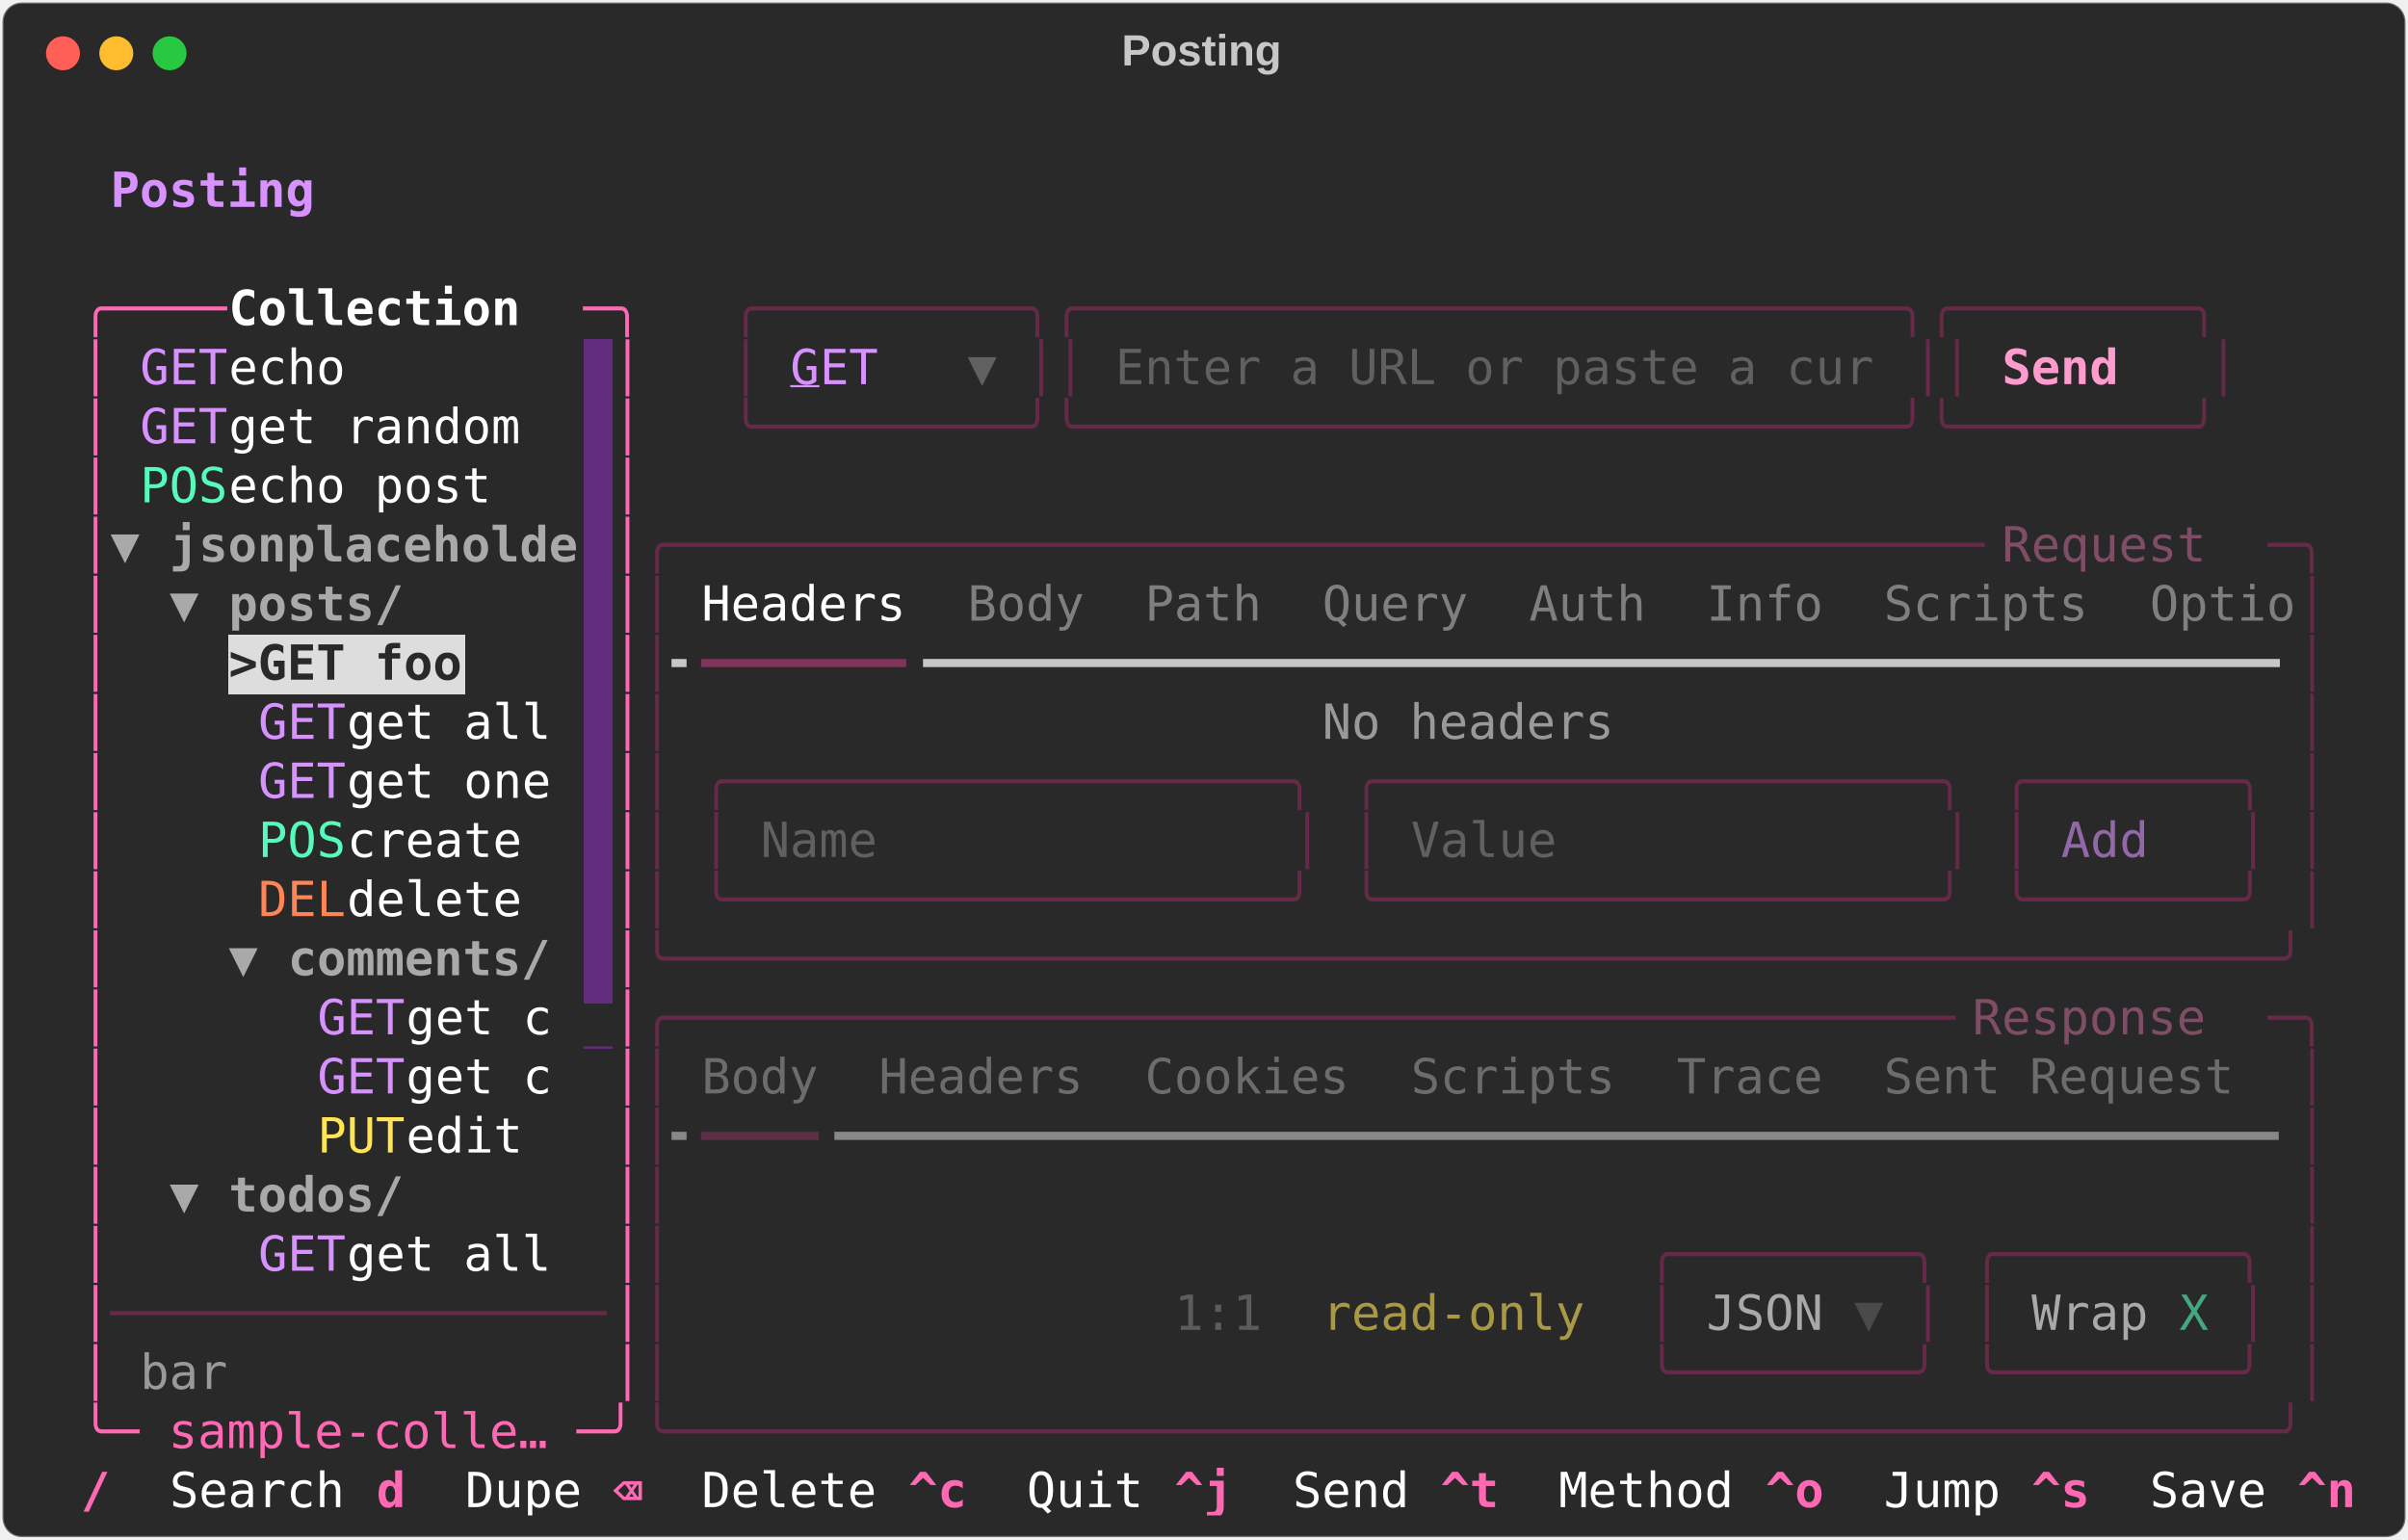
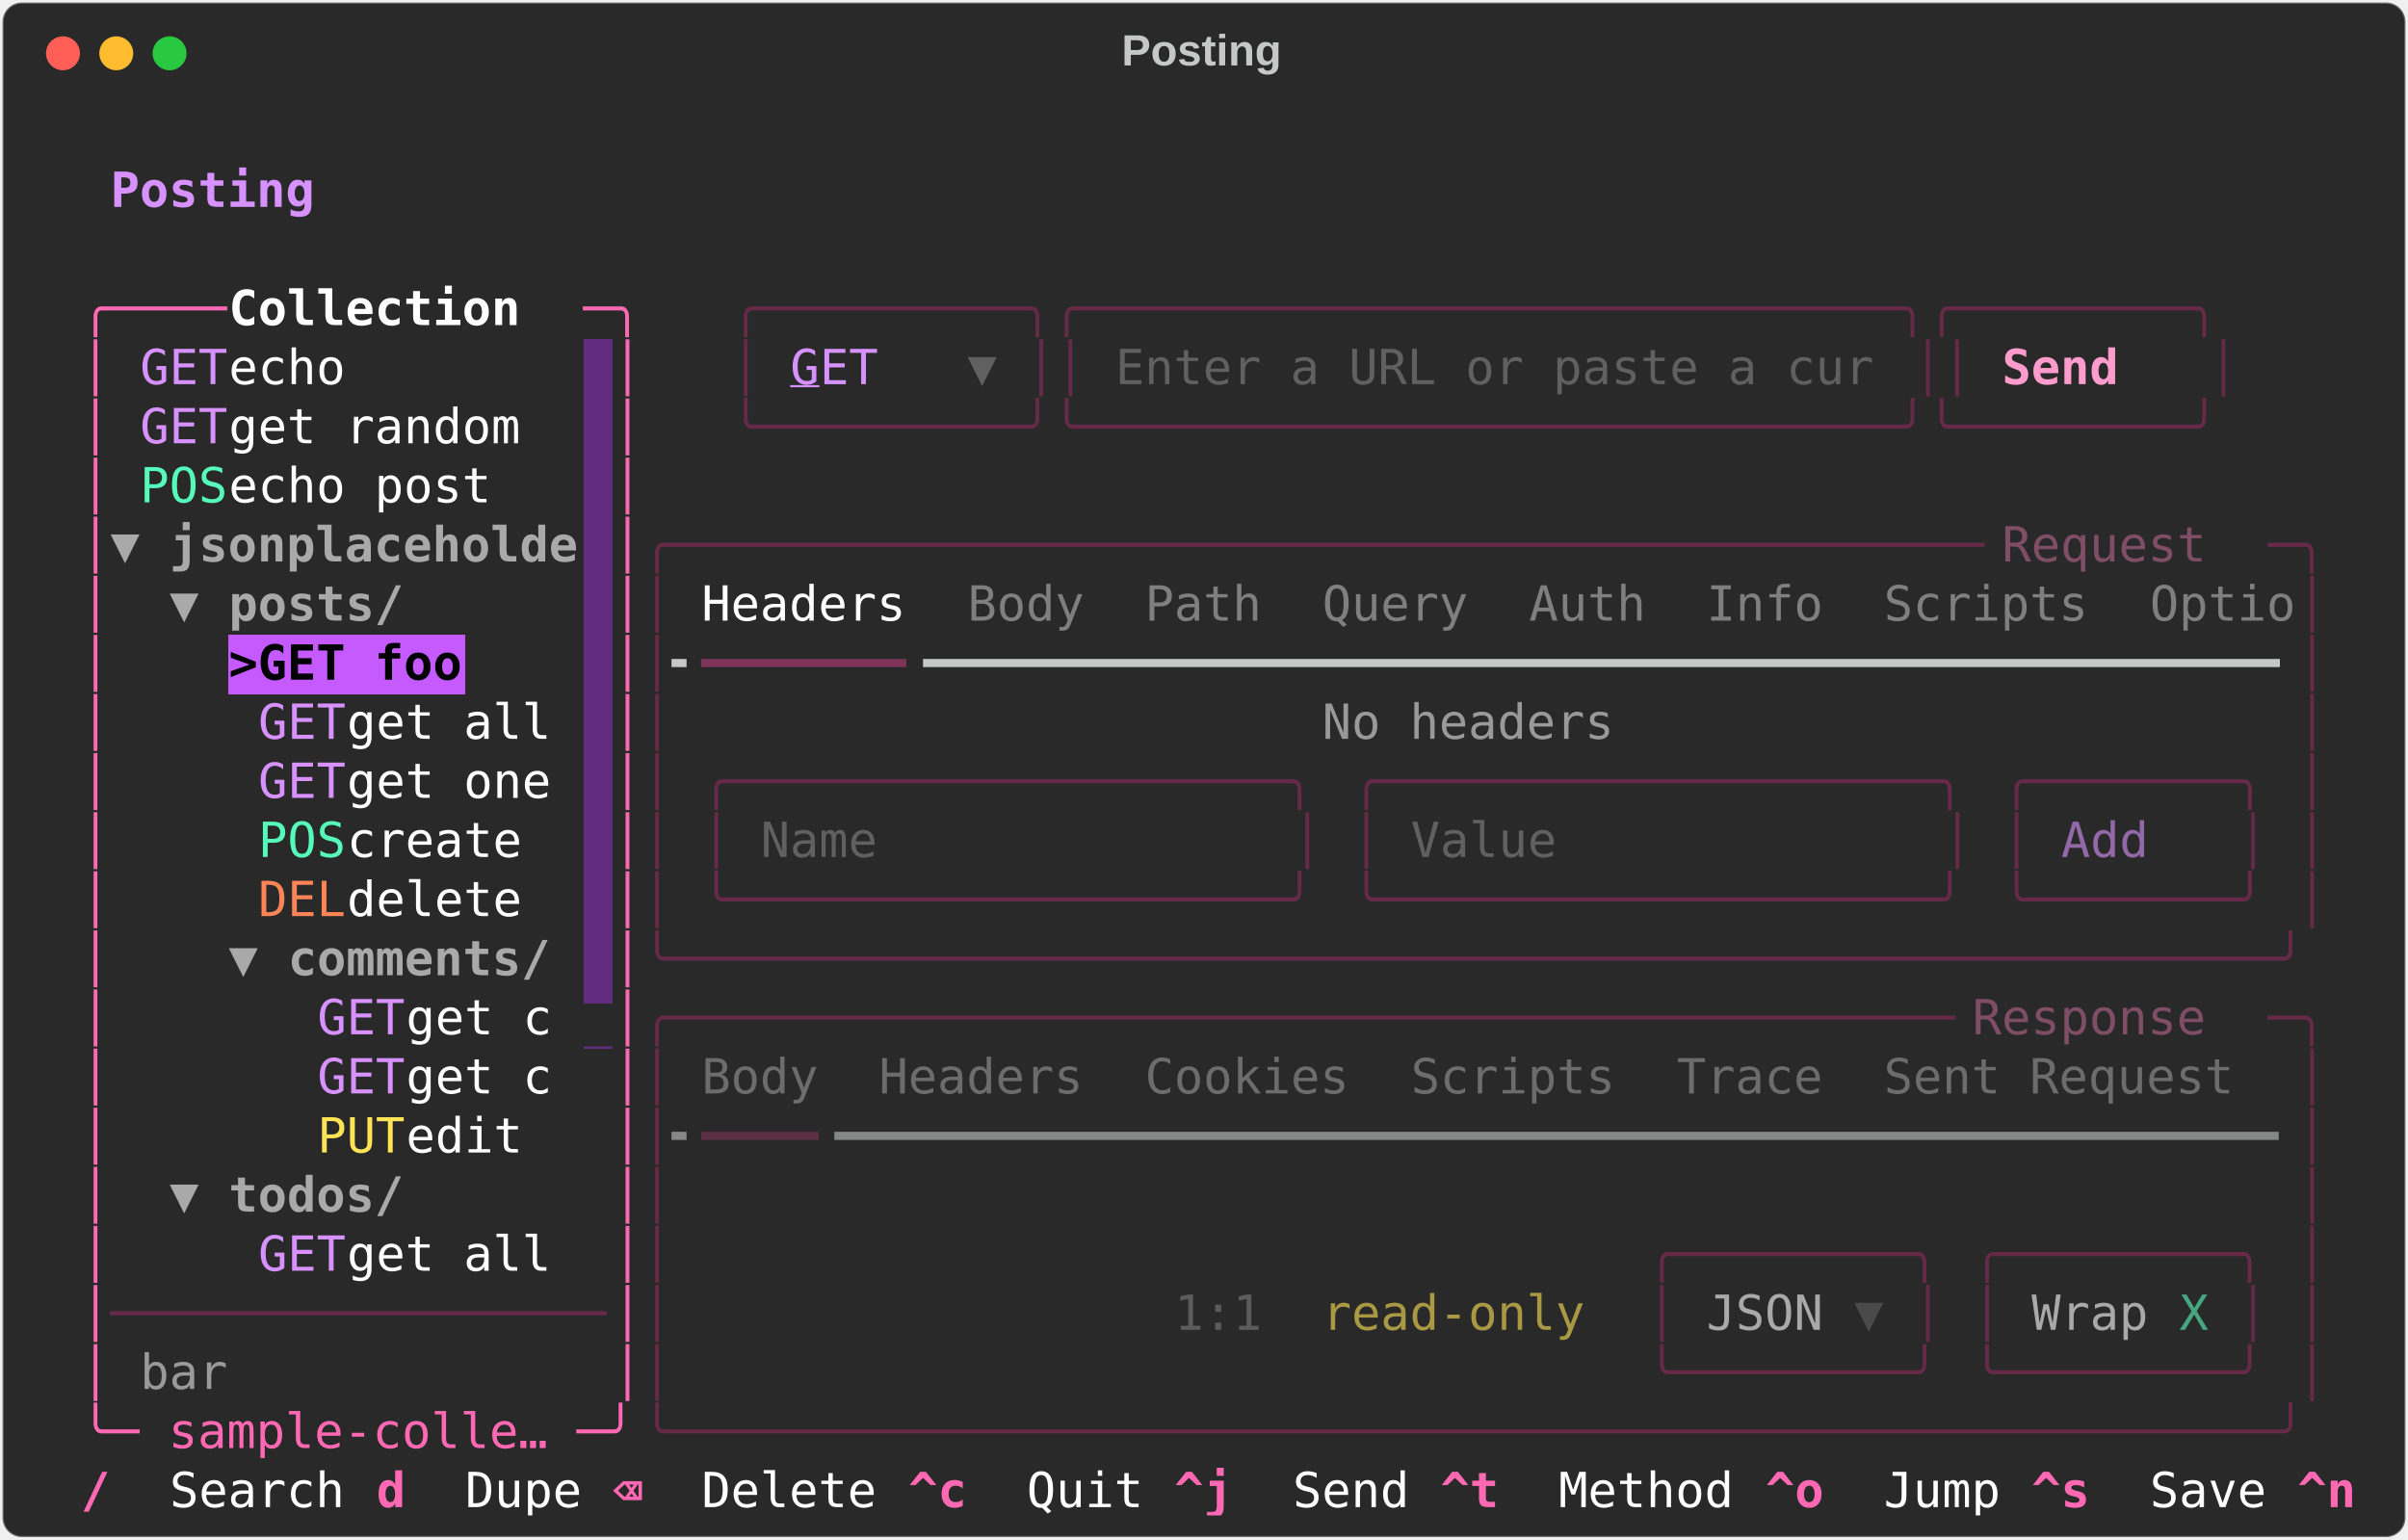
<svg xmlns="http://www.w3.org/2000/svg" class="rich-terminal" viewBox="0 0 994 635.6">
  <style>

    @font-face {
        font-family: "Fira Code";
        src: local("FiraCode-Regular"),
                url("https://cdnjs.cloudflare.com/ajax/libs/firacode/6.2.0/woff2/FiraCode-Regular.woff2") format("woff2"),
                url("https://cdnjs.cloudflare.com/ajax/libs/firacode/6.2.0/woff/FiraCode-Regular.woff") format("woff");
        font-style: normal;
        font-weight: 400;
    }
    @font-face {
        font-family: "Fira Code";
        src: local("FiraCode-Bold"),
                url("https://cdnjs.cloudflare.com/ajax/libs/firacode/6.2.0/woff2/FiraCode-Bold.woff2") format("woff2"),
                url("https://cdnjs.cloudflare.com/ajax/libs/firacode/6.2.0/woff/FiraCode-Bold.woff") format("woff");
        font-style: bold;
        font-weight: 700;
    }

    .terminal-matrix {
        font-family: Fira Code, monospace;
        font-size: 20px;
        line-height: 24.4px;
        font-variant-east-asian: full-width;
    }

    .terminal-title {
        font-size: 18px;
        font-weight: bold;
        font-family: arial;
    }

    .terminal-r1 { fill: #c5c8c6 }
.terminal-r2 { fill: #d892ff;font-weight: bold }
.terminal-r3 { fill: #ff69b4 }
.terminal-r4 { fill: #ffffff;font-weight: bold }
.terminal-r5 { fill: #662a48 }
.terminal-r6 { fill: #ffffff }
.terminal-r7 { fill: #d892ff }
.terminal-r8 { fill: #292929 }
.terminal-r9 { fill: #d892ff;text-decoration: underline; }
.terminal-r10 { fill: #606060 }
.terminal-r11 { fill: #ff9ccd;font-weight: bold }
.terminal-r12 { fill: #56fbbc }
.terminal-r13 { fill: #999999 }
.terminal-r14 { fill: #a9a9a9 }
.terminal-r15 { fill: #a9a9a9;font-weight: bold }
.terminal-r16 { fill: #7f4e66 }
.terminal-r17 { fill: #7f7f7f }
- .terminal-r18 { fill: #292929;font-weight: bold }
+ .terminal-r18 { fill: #000000;font-weight: bold }
.terminal-r19 { fill: #7f345a }
.terminal-r20 { fill: #9268a9 }
.terminal-r21 { fill: #ff8456 }
.terminal-r22 { fill: #6c6c6c }
.terminal-r23 { fill: #ffe456 }
.terminal-r24 { fill: #868887 }
.terminal-r25 { fill: #5c2f46 }
.terminal-r26 { fill: #5c5c5c }
.terminal-r27 { fill: #a99944 }
.terminal-r28 { fill: #4a4a4a }
.terminal-r29 { fill: #44a781 }
.terminal-r30 { fill: #ff69b4;font-weight: bold }
    </style>
  <defs>
    <clipPath id="terminal-clip-terminal">
      <rect x="0" y="0" width="975.0" height="584.6" />
    </clipPath>
    <clipPath id="terminal-line-0">
      <rect x="0" y="1.5" width="976" height="24.65" />
    </clipPath>
    <clipPath id="terminal-line-1">
      <rect x="0" y="25.9" width="976" height="24.65" />
    </clipPath>
    <clipPath id="terminal-line-2">
      <rect x="0" y="50.3" width="976" height="24.65" />
    </clipPath>
    <clipPath id="terminal-line-3">
      <rect x="0" y="74.7" width="976" height="24.65" />
    </clipPath>
    <clipPath id="terminal-line-4">
      <rect x="0" y="99.1" width="976" height="24.65" />
    </clipPath>
    <clipPath id="terminal-line-5">
      <rect x="0" y="123.5" width="976" height="24.65" />
    </clipPath>
    <clipPath id="terminal-line-6">
      <rect x="0" y="147.9" width="976" height="24.65" />
    </clipPath>
    <clipPath id="terminal-line-7">
      <rect x="0" y="172.3" width="976" height="24.65" />
    </clipPath>
    <clipPath id="terminal-line-8">
      <rect x="0" y="196.7" width="976" height="24.65" />
    </clipPath>
    <clipPath id="terminal-line-9">
      <rect x="0" y="221.1" width="976" height="24.65" />
    </clipPath>
    <clipPath id="terminal-line-10">
      <rect x="0" y="245.5" width="976" height="24.65" />
    </clipPath>
    <clipPath id="terminal-line-11">
      <rect x="0" y="269.9" width="976" height="24.65" />
    </clipPath>
    <clipPath id="terminal-line-12">
      <rect x="0" y="294.3" width="976" height="24.65" />
    </clipPath>
    <clipPath id="terminal-line-13">
      <rect x="0" y="318.7" width="976" height="24.65" />
    </clipPath>
    <clipPath id="terminal-line-14">
      <rect x="0" y="343.1" width="976" height="24.65" />
    </clipPath>
    <clipPath id="terminal-line-15">
      <rect x="0" y="367.5" width="976" height="24.65" />
    </clipPath>
    <clipPath id="terminal-line-16">
      <rect x="0" y="391.9" width="976" height="24.65" />
    </clipPath>
    <clipPath id="terminal-line-17">
      <rect x="0" y="416.3" width="976" height="24.65" />
    </clipPath>
    <clipPath id="terminal-line-18">
      <rect x="0" y="440.7" width="976" height="24.65" />
    </clipPath>
    <clipPath id="terminal-line-19">
      <rect x="0" y="465.1" width="976" height="24.65" />
    </clipPath>
    <clipPath id="terminal-line-20">
      <rect x="0" y="489.5" width="976" height="24.65" />
    </clipPath>
    <clipPath id="terminal-line-21">
      <rect x="0" y="513.9" width="976" height="24.65" />
    </clipPath>
    <clipPath id="terminal-line-22">
      <rect x="0" y="538.3" width="976" height="24.65" />
    </clipPath>
  </defs>
  <rect fill="#292929" stroke="rgba(255,255,255,0.35)" stroke-width="1" x="1" y="1" width="992" height="633.6" rx="8" />
  <text class="terminal-title" fill="#c5c8c6" text-anchor="middle" x="496" y="27">Posting</text>
  <g transform="translate(26,22)">
    <circle cx="0" cy="0" r="7" fill="#ff5f57" />
    <circle cx="22" cy="0" r="7" fill="#febc2e" />
    <circle cx="44" cy="0" r="7" fill="#28c840" />
  </g>
  <g transform="translate(9, 41)" clip-path="url(#terminal-clip-terminal)">
    <rect fill="#622d7f" x="231.8" y="99.1" width="12.2" height="24.65" shape-rendering="crispEdges" />
    <rect fill="#622d7f" x="231.8" y="123.5" width="12.2" height="24.65" shape-rendering="crispEdges" />
    <rect fill="#622d7f" x="231.8" y="147.9" width="12.2" height="24.65" shape-rendering="crispEdges" />
    <rect fill="#622d7f" x="231.8" y="172.3" width="12.2" height="24.65" shape-rendering="crispEdges" />
    <rect fill="#622d7f" x="231.8" y="196.7" width="12.2" height="24.65" shape-rendering="crispEdges" />
-     <rect fill="#dddddd" x="85.4" y="221.1" width="97.6" height="24.65" shape-rendering="crispEdges" />
+     <rect fill="#c45aff" x="85.4" y="221.1" width="97.6" height="24.65" shape-rendering="crispEdges" />
    <rect fill="#622d7f" x="231.8" y="221.1" width="12.2" height="24.65" shape-rendering="crispEdges" />
    <rect fill="#622d7f" x="231.8" y="245.5" width="12.2" height="24.65" shape-rendering="crispEdges" />
    <rect fill="#622d7f" x="231.8" y="269.9" width="12.2" height="24.65" shape-rendering="crispEdges" />
    <rect fill="#622d7f" x="231.8" y="294.3" width="12.2" height="24.65" shape-rendering="crispEdges" />
    <rect fill="#622d7f" x="231.8" y="318.7" width="12.2" height="24.65" shape-rendering="crispEdges" />
    <rect fill="#622d7f" x="231.8" y="343.1" width="12.2" height="24.65" shape-rendering="crispEdges" />
    <rect fill="#622d7f" x="231.8" y="367.5" width="12.2" height="24.65" shape-rendering="crispEdges" />
    <g class="terminal-matrix">
      <text class="terminal-r1" x="976" y="20" textLength="12.2" clip-path="url(#terminal-line-0)">
</text>
      <text class="terminal-r2" x="36.6" y="44.4" textLength="85.4" clip-path="url(#terminal-line-1)">Posting</text>
      <text class="terminal-r1" x="976" y="44.4" textLength="12.2" clip-path="url(#terminal-line-1)">
</text>
      <text class="terminal-r1" x="976" y="68.8" textLength="12.2" clip-path="url(#terminal-line-2)">
</text>
      <text class="terminal-r3" x="24.4" y="93.2" textLength="61" clip-path="url(#terminal-line-3)">╭────</text>
      <text class="terminal-r4" x="85.4" y="93.2" textLength="146.4" clip-path="url(#terminal-line-3)"> Collection </text>
      <text class="terminal-r3" x="231.8" y="93.2" textLength="24.4" clip-path="url(#terminal-line-3)">─╮</text>
      <text class="terminal-r5" x="292.8" y="93.2" textLength="622.2" clip-path="url(#terminal-line-3)">╭─────────╮╭────────────────────────────╮╭────────╮</text>
      <text class="terminal-r1" x="976" y="93.2" textLength="12.2" clip-path="url(#terminal-line-3)">
</text>
      <text class="terminal-r3" x="24.4" y="117.6" textLength="12.2" clip-path="url(#terminal-line-4)">│</text>
      <text class="terminal-r7" x="48.8" y="117.6" textLength="36.6" clip-path="url(#terminal-line-4)">GET</text>
      <text class="terminal-r6" x="85.4" y="117.6" textLength="61" clip-path="url(#terminal-line-4)"> echo</text>
      <text class="terminal-r3" x="244" y="117.6" textLength="12.2" clip-path="url(#terminal-line-4)">│</text>
      <text class="terminal-r5" x="292.8" y="117.6" textLength="12.2" clip-path="url(#terminal-line-4)">│</text>
      <text class="terminal-r9" x="317.2" y="117.6" textLength="12.2" clip-path="url(#terminal-line-4)">G</text>
      <text class="terminal-r7" x="329.4" y="117.6" textLength="24.4" clip-path="url(#terminal-line-4)">ET</text>
      <text class="terminal-r10" x="390.4" y="117.6" textLength="12.2" clip-path="url(#terminal-line-4)">▼</text>
      <text class="terminal-r5" x="414.8" y="117.6" textLength="24.4" clip-path="url(#terminal-line-4)">││</text>
      <text class="terminal-r10" x="451.4" y="117.6" textLength="317.2" clip-path="url(#terminal-line-4)">Enter a URL or paste a cur</text>
      <text class="terminal-r5" x="780.8" y="117.6" textLength="24.4" clip-path="url(#terminal-line-4)">││</text>
      <text class="terminal-r11" x="817.4" y="117.6" textLength="73.2" clip-path="url(#terminal-line-4)"> Send </text>
      <text class="terminal-r5" x="902.8" y="117.6" textLength="12.2" clip-path="url(#terminal-line-4)">│</text>
      <text class="terminal-r1" x="976" y="117.6" textLength="12.2" clip-path="url(#terminal-line-4)">
</text>
      <text class="terminal-r3" x="24.4" y="142" textLength="12.2" clip-path="url(#terminal-line-5)">│</text>
      <text class="terminal-r7" x="48.8" y="142" textLength="36.6" clip-path="url(#terminal-line-5)">GET</text>
      <text class="terminal-r6" x="85.4" y="142" textLength="146.4" clip-path="url(#terminal-line-5)"> get random </text>
      <text class="terminal-r3" x="244" y="142" textLength="12.2" clip-path="url(#terminal-line-5)">│</text>
      <text class="terminal-r5" x="292.8" y="142" textLength="622.2" clip-path="url(#terminal-line-5)">╰─────────╯╰────────────────────────────╯╰────────╯</text>
      <text class="terminal-r1" x="976" y="142" textLength="12.2" clip-path="url(#terminal-line-5)">
</text>
      <text class="terminal-r3" x="24.4" y="166.4" textLength="12.2" clip-path="url(#terminal-line-6)">│</text>
      <text class="terminal-r12" x="48.8" y="166.4" textLength="36.6" clip-path="url(#terminal-line-6)">POS</text>
      <text class="terminal-r6" x="85.4" y="166.4" textLength="122" clip-path="url(#terminal-line-6)"> echo post</text>
      <text class="terminal-r3" x="244" y="166.4" textLength="12.2" clip-path="url(#terminal-line-6)">│</text>
      <text class="terminal-r1" x="976" y="166.4" textLength="12.2" clip-path="url(#terminal-line-6)">
</text>
      <text class="terminal-r3" x="24.4" y="190.8" textLength="12.2" clip-path="url(#terminal-line-7)">│</text>
      <text class="terminal-r14" x="36.6" y="190.8" textLength="24.4" clip-path="url(#terminal-line-7)">▼ </text>
      <text class="terminal-r15" x="61" y="190.8" textLength="170.8" clip-path="url(#terminal-line-7)">jsonplaceholde</text>
      <text class="terminal-r3" x="244" y="190.8" textLength="12.2" clip-path="url(#terminal-line-7)">│</text>
      <text class="terminal-r5" x="256.2" y="190.8" textLength="561.2" clip-path="url(#terminal-line-7)">╭─────────────────────────────────────────────</text>
      <text class="terminal-r16" x="817.4" y="190.8" textLength="109.8" clip-path="url(#terminal-line-7)"> Request </text>
      <text class="terminal-r5" x="927.2" y="190.8" textLength="24.4" clip-path="url(#terminal-line-7)">─╮</text>
      <text class="terminal-r1" x="976" y="190.8" textLength="12.2" clip-path="url(#terminal-line-7)">
</text>
      <text class="terminal-r3" x="24.4" y="215.2" textLength="12.2" clip-path="url(#terminal-line-8)">│</text>
      <text class="terminal-r14" x="61" y="215.2" textLength="24.4" clip-path="url(#terminal-line-8)">▼ </text>
      <text class="terminal-r15" x="85.4" y="215.2" textLength="73.2" clip-path="url(#terminal-line-8)">posts/</text>
      <text class="terminal-r3" x="244" y="215.2" textLength="12.2" clip-path="url(#terminal-line-8)">│</text>
      <text class="terminal-r5" x="256.2" y="215.2" textLength="12.2" clip-path="url(#terminal-line-8)">│</text>
      <text class="terminal-r6" x="280.6" y="215.2" textLength="85.4" clip-path="url(#terminal-line-8)">Headers</text>
      <text class="terminal-r17" x="390.4" y="215.2" textLength="48.8" clip-path="url(#terminal-line-8)">Body</text>
      <text class="terminal-r17" x="463.6" y="215.2" textLength="48.8" clip-path="url(#terminal-line-8)">Path</text>
      <text class="terminal-r17" x="536.8" y="215.2" textLength="61" clip-path="url(#terminal-line-8)">Query</text>
      <text class="terminal-r17" x="622.2" y="215.2" textLength="48.8" clip-path="url(#terminal-line-8)">Auth</text>
      <text class="terminal-r17" x="695.4" y="215.2" textLength="48.8" clip-path="url(#terminal-line-8)">Info</text>
      <text class="terminal-r17" x="768.6" y="215.2" textLength="85.4" clip-path="url(#terminal-line-8)">Scripts</text>
      <text class="terminal-r17" x="878.4" y="215.2" textLength="61" clip-path="url(#terminal-line-8)">Optio</text>
      <text class="terminal-r5" x="939.4" y="215.2" textLength="12.2" clip-path="url(#terminal-line-8)">│</text>
      <text class="terminal-r1" x="976" y="215.2" textLength="12.2" clip-path="url(#terminal-line-8)">
</text>
      <text class="terminal-r3" x="24.4" y="239.6" textLength="12.2" clip-path="url(#terminal-line-9)">│</text>
      <text class="terminal-r18" x="85.4" y="239.6" textLength="97.6" clip-path="url(#terminal-line-9)">&gt;GET foo</text>
      <text class="terminal-r3" x="244" y="239.6" textLength="12.2" clip-path="url(#terminal-line-9)">│</text>
      <text class="terminal-r5" x="256.2" y="239.6" textLength="12.2" clip-path="url(#terminal-line-9)">│</text>
      <text class="terminal-r1" x="268.4" y="239.6" textLength="12.2" clip-path="url(#terminal-line-9)">╸</text>
      <text class="terminal-r19" x="280.6" y="239.6" textLength="85.4" clip-path="url(#terminal-line-9)">━━━━━━━</text>
      <text class="terminal-r1" x="366" y="239.6" textLength="573.4" clip-path="url(#terminal-line-9)">╺━━━━━━━━━━━━━━━━━━━━━━━━━━━━━━━━━━━━━━━━━━━━━━</text>
      <text class="terminal-r5" x="939.4" y="239.6" textLength="12.2" clip-path="url(#terminal-line-9)">│</text>
      <text class="terminal-r1" x="976" y="239.6" textLength="12.2" clip-path="url(#terminal-line-9)">
</text>
      <text class="terminal-r3" x="24.4" y="264" textLength="12.2" clip-path="url(#terminal-line-10)">│</text>
      <text class="terminal-r7" x="97.6" y="264" textLength="36.6" clip-path="url(#terminal-line-10)">GET</text>
      <text class="terminal-r6" x="134.2" y="264" textLength="97.6" clip-path="url(#terminal-line-10)"> get all</text>
      <text class="terminal-r3" x="244" y="264" textLength="12.2" clip-path="url(#terminal-line-10)">│</text>
      <text class="terminal-r5" x="256.2" y="264" textLength="12.2" clip-path="url(#terminal-line-10)">│</text>
      <text class="terminal-r13" x="536.8" y="264" textLength="122" clip-path="url(#terminal-line-10)">No headers</text>
      <text class="terminal-r5" x="939.4" y="264" textLength="12.2" clip-path="url(#terminal-line-10)">│</text>
      <text class="terminal-r1" x="976" y="264" textLength="12.2" clip-path="url(#terminal-line-10)">
</text>
      <text class="terminal-r3" x="24.4" y="288.4" textLength="12.2" clip-path="url(#terminal-line-11)">│</text>
      <text class="terminal-r7" x="97.6" y="288.4" textLength="36.6" clip-path="url(#terminal-line-11)">GET</text>
      <text class="terminal-r6" x="134.2" y="288.4" textLength="97.6" clip-path="url(#terminal-line-11)"> get one</text>
      <text class="terminal-r3" x="244" y="288.4" textLength="12.2" clip-path="url(#terminal-line-11)">│</text>
      <text class="terminal-r5" x="256.2" y="288.4" textLength="12.2" clip-path="url(#terminal-line-11)">│</text>
      <text class="terminal-r5" x="280.6" y="288.4" textLength="256.2" clip-path="url(#terminal-line-11)">╭───────────────────╮</text>
      <text class="terminal-r5" x="549" y="288.4" textLength="256.2" clip-path="url(#terminal-line-11)">╭───────────────────╮</text>
      <text class="terminal-r5" x="817.4" y="288.4" textLength="109.8" clip-path="url(#terminal-line-11)">╭───────╮</text>
      <text class="terminal-r5" x="939.4" y="288.4" textLength="12.2" clip-path="url(#terminal-line-11)">│</text>
      <text class="terminal-r1" x="976" y="288.4" textLength="12.2" clip-path="url(#terminal-line-11)">
</text>
      <text class="terminal-r3" x="24.4" y="312.8" textLength="12.2" clip-path="url(#terminal-line-12)">│</text>
      <text class="terminal-r12" x="97.6" y="312.8" textLength="36.6" clip-path="url(#terminal-line-12)">POS</text>
      <text class="terminal-r6" x="134.2" y="312.8" textLength="85.4" clip-path="url(#terminal-line-12)"> create</text>
      <text class="terminal-r3" x="244" y="312.8" textLength="12.2" clip-path="url(#terminal-line-12)">│</text>
      <text class="terminal-r5" x="256.2" y="312.8" textLength="12.2" clip-path="url(#terminal-line-12)">│</text>
      <text class="terminal-r5" x="280.6" y="312.8" textLength="12.2" clip-path="url(#terminal-line-12)">│</text>
      <text class="terminal-r10" x="305" y="312.8" textLength="48.8" clip-path="url(#terminal-line-12)">Name</text>
      <text class="terminal-r5" x="524.6" y="312.8" textLength="12.2" clip-path="url(#terminal-line-12)">│</text>
      <text class="terminal-r5" x="549" y="312.8" textLength="12.2" clip-path="url(#terminal-line-12)">│</text>
      <text class="terminal-r10" x="573.4" y="312.8" textLength="61" clip-path="url(#terminal-line-12)">Value</text>
      <text class="terminal-r5" x="793" y="312.8" textLength="12.2" clip-path="url(#terminal-line-12)">│</text>
      <text class="terminal-r5" x="817.4" y="312.8" textLength="12.2" clip-path="url(#terminal-line-12)">│</text>
      <text class="terminal-r20" x="841.8" y="312.8" textLength="61" clip-path="url(#terminal-line-12)"> Add </text>
      <text class="terminal-r5" x="915" y="312.8" textLength="12.2" clip-path="url(#terminal-line-12)">│</text>
      <text class="terminal-r5" x="939.4" y="312.8" textLength="12.2" clip-path="url(#terminal-line-12)">│</text>
      <text class="terminal-r1" x="976" y="312.8" textLength="12.2" clip-path="url(#terminal-line-12)">
</text>
      <text class="terminal-r3" x="24.4" y="337.2" textLength="12.2" clip-path="url(#terminal-line-13)">│</text>
      <text class="terminal-r21" x="97.6" y="337.2" textLength="36.6" clip-path="url(#terminal-line-13)">DEL</text>
      <text class="terminal-r6" x="134.2" y="337.2" textLength="97.6" clip-path="url(#terminal-line-13)"> delete </text>
      <text class="terminal-r3" x="244" y="337.2" textLength="12.2" clip-path="url(#terminal-line-13)">│</text>
      <text class="terminal-r5" x="256.2" y="337.2" textLength="12.2" clip-path="url(#terminal-line-13)">│</text>
      <text class="terminal-r5" x="280.6" y="337.2" textLength="256.2" clip-path="url(#terminal-line-13)">╰───────────────────╯</text>
      <text class="terminal-r5" x="549" y="337.2" textLength="256.2" clip-path="url(#terminal-line-13)">╰───────────────────╯</text>
      <text class="terminal-r5" x="817.4" y="337.2" textLength="109.8" clip-path="url(#terminal-line-13)">╰───────╯</text>
      <text class="terminal-r5" x="939.4" y="337.2" textLength="12.2" clip-path="url(#terminal-line-13)">│</text>
      <text class="terminal-r1" x="976" y="337.2" textLength="12.2" clip-path="url(#terminal-line-13)">
</text>
      <text class="terminal-r3" x="24.4" y="361.6" textLength="12.2" clip-path="url(#terminal-line-14)">│</text>
      <text class="terminal-r14" x="85.4" y="361.6" textLength="24.4" clip-path="url(#terminal-line-14)">▼ </text>
      <text class="terminal-r15" x="109.8" y="361.6" textLength="109.8" clip-path="url(#terminal-line-14)">comments/</text>
      <text class="terminal-r3" x="244" y="361.6" textLength="12.2" clip-path="url(#terminal-line-14)">│</text>
      <text class="terminal-r5" x="256.2" y="361.6" textLength="695.4" clip-path="url(#terminal-line-14)">╰───────────────────────────────────────────────────────╯</text>
      <text class="terminal-r1" x="976" y="361.6" textLength="12.2" clip-path="url(#terminal-line-14)">
</text>
      <text class="terminal-r3" x="24.4" y="386" textLength="12.2" clip-path="url(#terminal-line-15)">│</text>
      <text class="terminal-r7" x="122" y="386" textLength="36.6" clip-path="url(#terminal-line-15)">GET</text>
      <text class="terminal-r6" x="158.6" y="386" textLength="73.2" clip-path="url(#terminal-line-15)"> get c</text>
      <text class="terminal-r8" x="231.8" y="386" textLength="12.2" clip-path="url(#terminal-line-15)">▆</text>
      <text class="terminal-r3" x="244" y="386" textLength="12.2" clip-path="url(#terminal-line-15)">│</text>
      <text class="terminal-r5" x="256.2" y="386" textLength="549" clip-path="url(#terminal-line-15)">╭────────────────────────────────────────────</text>
      <text class="terminal-r16" x="805.2" y="386" textLength="122" clip-path="url(#terminal-line-15)"> Response </text>
      <text class="terminal-r5" x="927.2" y="386" textLength="24.4" clip-path="url(#terminal-line-15)">─╮</text>
      <text class="terminal-r1" x="976" y="386" textLength="12.2" clip-path="url(#terminal-line-15)">
</text>
      <text class="terminal-r3" x="24.4" y="410.4" textLength="12.2" clip-path="url(#terminal-line-16)">│</text>
      <text class="terminal-r7" x="122" y="410.4" textLength="36.6" clip-path="url(#terminal-line-16)">GET</text>
      <text class="terminal-r6" x="158.6" y="410.4" textLength="73.2" clip-path="url(#terminal-line-16)"> get c</text>
      <text class="terminal-r3" x="244" y="410.4" textLength="12.2" clip-path="url(#terminal-line-16)">│</text>
      <text class="terminal-r5" x="256.2" y="410.4" textLength="12.2" clip-path="url(#terminal-line-16)">│</text>
      <text class="terminal-r22" x="280.6" y="410.4" textLength="48.8" clip-path="url(#terminal-line-16)">Body</text>
      <text class="terminal-r22" x="353.8" y="410.4" textLength="85.4" clip-path="url(#terminal-line-16)">Headers</text>
      <text class="terminal-r22" x="463.6" y="410.4" textLength="85.4" clip-path="url(#terminal-line-16)">Cookies</text>
      <text class="terminal-r22" x="573.4" y="410.4" textLength="85.4" clip-path="url(#terminal-line-16)">Scripts</text>
      <text class="terminal-r22" x="683.2" y="410.4" textLength="61" clip-path="url(#terminal-line-16)">Trace</text>
      <text class="terminal-r22" x="768.6" y="410.4" textLength="146.4" clip-path="url(#terminal-line-16)">Sent Request</text>
      <text class="terminal-r5" x="939.4" y="410.4" textLength="12.2" clip-path="url(#terminal-line-16)">│</text>
      <text class="terminal-r1" x="976" y="410.4" textLength="12.2" clip-path="url(#terminal-line-16)">
</text>
      <text class="terminal-r3" x="24.4" y="434.8" textLength="12.2" clip-path="url(#terminal-line-17)">│</text>
      <text class="terminal-r23" x="122" y="434.8" textLength="36.6" clip-path="url(#terminal-line-17)">PUT</text>
      <text class="terminal-r6" x="158.6" y="434.8" textLength="73.2" clip-path="url(#terminal-line-17)"> edit </text>
      <text class="terminal-r3" x="244" y="434.8" textLength="12.2" clip-path="url(#terminal-line-17)">│</text>
      <text class="terminal-r5" x="256.2" y="434.8" textLength="12.2" clip-path="url(#terminal-line-17)">│</text>
      <text class="terminal-r24" x="268.4" y="434.8" textLength="12.2" clip-path="url(#terminal-line-17)">╸</text>
      <text class="terminal-r25" x="280.6" y="434.8" textLength="48.8" clip-path="url(#terminal-line-17)">━━━━</text>
      <text class="terminal-r24" x="329.4" y="434.8" textLength="610" clip-path="url(#terminal-line-17)">╺━━━━━━━━━━━━━━━━━━━━━━━━━━━━━━━━━━━━━━━━━━━━━━━━━</text>
      <text class="terminal-r5" x="939.4" y="434.8" textLength="12.2" clip-path="url(#terminal-line-17)">│</text>
      <text class="terminal-r1" x="976" y="434.8" textLength="12.2" clip-path="url(#terminal-line-17)">
</text>
      <text class="terminal-r3" x="24.4" y="459.2" textLength="12.2" clip-path="url(#terminal-line-18)">│</text>
      <text class="terminal-r14" x="61" y="459.2" textLength="24.4" clip-path="url(#terminal-line-18)">▼ </text>
      <text class="terminal-r15" x="85.4" y="459.2" textLength="73.2" clip-path="url(#terminal-line-18)">todos/</text>
      <text class="terminal-r3" x="244" y="459.2" textLength="12.2" clip-path="url(#terminal-line-18)">│</text>
      <text class="terminal-r5" x="256.2" y="459.2" textLength="12.2" clip-path="url(#terminal-line-18)">│</text>
      <text class="terminal-r5" x="939.4" y="459.2" textLength="12.2" clip-path="url(#terminal-line-18)">│</text>
      <text class="terminal-r1" x="976" y="459.2" textLength="12.2" clip-path="url(#terminal-line-18)">
</text>
      <text class="terminal-r3" x="24.4" y="483.6" textLength="12.2" clip-path="url(#terminal-line-19)">│</text>
      <text class="terminal-r7" x="97.6" y="483.6" textLength="36.6" clip-path="url(#terminal-line-19)">GET</text>
      <text class="terminal-r6" x="134.2" y="483.6" textLength="97.6" clip-path="url(#terminal-line-19)"> get all</text>
      <text class="terminal-r3" x="244" y="483.6" textLength="12.2" clip-path="url(#terminal-line-19)">│</text>
      <text class="terminal-r5" x="256.2" y="483.6" textLength="12.2" clip-path="url(#terminal-line-19)">│</text>
      <text class="terminal-r5" x="671" y="483.6" textLength="122" clip-path="url(#terminal-line-19)">╭────────╮</text>
      <text class="terminal-r5" x="805.2" y="483.6" textLength="122" clip-path="url(#terminal-line-19)">╭────────╮</text>
      <text class="terminal-r5" x="939.4" y="483.6" textLength="12.2" clip-path="url(#terminal-line-19)">│</text>
      <text class="terminal-r1" x="976" y="483.6" textLength="12.2" clip-path="url(#terminal-line-19)">
</text>
      <text class="terminal-r3" x="24.4" y="508" textLength="12.2" clip-path="url(#terminal-line-20)">│</text>
      <text class="terminal-r5" x="36.6" y="508" textLength="207.4" clip-path="url(#terminal-line-20)">─────────────────</text>
      <text class="terminal-r3" x="244" y="508" textLength="12.2" clip-path="url(#terminal-line-20)">│</text>
      <text class="terminal-r5" x="256.2" y="508" textLength="12.2" clip-path="url(#terminal-line-20)">│</text>
      <text class="terminal-r26" x="475.8" y="508" textLength="36.6" clip-path="url(#terminal-line-20)">1:1</text>
      <text class="terminal-r27" x="536.8" y="508" textLength="109.8" clip-path="url(#terminal-line-20)">read-only</text>
      <text class="terminal-r5" x="671" y="508" textLength="12.2" clip-path="url(#terminal-line-20)">│</text>
      <text class="terminal-r14" x="695.4" y="508" textLength="48.8" clip-path="url(#terminal-line-20)">JSON</text>
      <text class="terminal-r28" x="756.4" y="508" textLength="12.2" clip-path="url(#terminal-line-20)">▼</text>
      <text class="terminal-r5" x="780.8" y="508" textLength="12.2" clip-path="url(#terminal-line-20)">│</text>
      <text class="terminal-r5" x="805.2" y="508" textLength="12.2" clip-path="url(#terminal-line-20)">│</text>
      <text class="terminal-r14" x="829.6" y="508" textLength="48.8" clip-path="url(#terminal-line-20)">Wrap</text>
      <text class="terminal-r29" x="890.6" y="508" textLength="12.2" clip-path="url(#terminal-line-20)">X</text>
      <text class="terminal-r5" x="915" y="508" textLength="12.2" clip-path="url(#terminal-line-20)">│</text>
      <text class="terminal-r5" x="939.4" y="508" textLength="12.2" clip-path="url(#terminal-line-20)">│</text>
      <text class="terminal-r1" x="976" y="508" textLength="12.2" clip-path="url(#terminal-line-20)">
</text>
      <text class="terminal-r3" x="24.4" y="532.4" textLength="12.2" clip-path="url(#terminal-line-21)">│</text>
      <text class="terminal-r13" x="48.8" y="532.4" textLength="36.6" clip-path="url(#terminal-line-21)">bar</text>
      <text class="terminal-r3" x="244" y="532.4" textLength="12.2" clip-path="url(#terminal-line-21)">│</text>
      <text class="terminal-r5" x="256.2" y="532.4" textLength="12.2" clip-path="url(#terminal-line-21)">│</text>
      <text class="terminal-r5" x="671" y="532.4" textLength="122" clip-path="url(#terminal-line-21)">╰────────╯</text>
      <text class="terminal-r5" x="805.2" y="532.4" textLength="122" clip-path="url(#terminal-line-21)">╰────────╯</text>
      <text class="terminal-r5" x="939.4" y="532.4" textLength="12.2" clip-path="url(#terminal-line-21)">│</text>
      <text class="terminal-r1" x="976" y="532.4" textLength="12.2" clip-path="url(#terminal-line-21)">
</text>
      <text class="terminal-r3" x="24.4" y="556.8" textLength="231.8" clip-path="url(#terminal-line-22)">╰─ sample-colle… ─╯</text>
      <text class="terminal-r5" x="256.2" y="556.8" textLength="695.4" clip-path="url(#terminal-line-22)">╰───────────────────────────────────────────────────────╯</text>
      <text class="terminal-r1" x="976" y="556.8" textLength="12.2" clip-path="url(#terminal-line-22)">
</text>
      <text class="terminal-r30" x="24.4" y="581.2" textLength="36.6" clip-path="url(#terminal-line-23)"> / </text>
      <text class="terminal-r6" x="61" y="581.2" textLength="85.4" clip-path="url(#terminal-line-23)">Search </text>
      <text class="terminal-r30" x="146.4" y="581.2" textLength="36.6" clip-path="url(#terminal-line-23)"> d </text>
      <text class="terminal-r6" x="183" y="581.2" textLength="61" clip-path="url(#terminal-line-23)">Dupe </text>
      <text class="terminal-r30" x="244" y="581.2" textLength="36.6" clip-path="url(#terminal-line-23)"> ⌫ </text>
      <text class="terminal-r6" x="280.6" y="581.2" textLength="85.4" clip-path="url(#terminal-line-23)">Delete </text>
      <text class="terminal-r30" x="366" y="581.2" textLength="48.8" clip-path="url(#terminal-line-23)"> ^c </text>
      <text class="terminal-r6" x="414.8" y="581.2" textLength="61" clip-path="url(#terminal-line-23)">Quit </text>
      <text class="terminal-r30" x="475.8" y="581.2" textLength="48.8" clip-path="url(#terminal-line-23)"> ^j </text>
      <text class="terminal-r6" x="524.6" y="581.2" textLength="61" clip-path="url(#terminal-line-23)">Send </text>
      <text class="terminal-r30" x="585.6" y="581.2" textLength="48.8" clip-path="url(#terminal-line-23)"> ^t </text>
      <text class="terminal-r6" x="634.4" y="581.2" textLength="85.4" clip-path="url(#terminal-line-23)">Method </text>
      <text class="terminal-r30" x="719.8" y="581.2" textLength="48.8" clip-path="url(#terminal-line-23)"> ^o </text>
      <text class="terminal-r6" x="768.6" y="581.2" textLength="61" clip-path="url(#terminal-line-23)">Jump </text>
      <text class="terminal-r30" x="829.6" y="581.2" textLength="48.8" clip-path="url(#terminal-line-23)"> ^s </text>
      <text class="terminal-r6" x="878.4" y="581.2" textLength="61" clip-path="url(#terminal-line-23)">Save </text>
      <text class="terminal-r30" x="939.4" y="581.2" textLength="36.6" clip-path="url(#terminal-line-23)"> ^n</text>
    </g>
  </g>
</svg>
